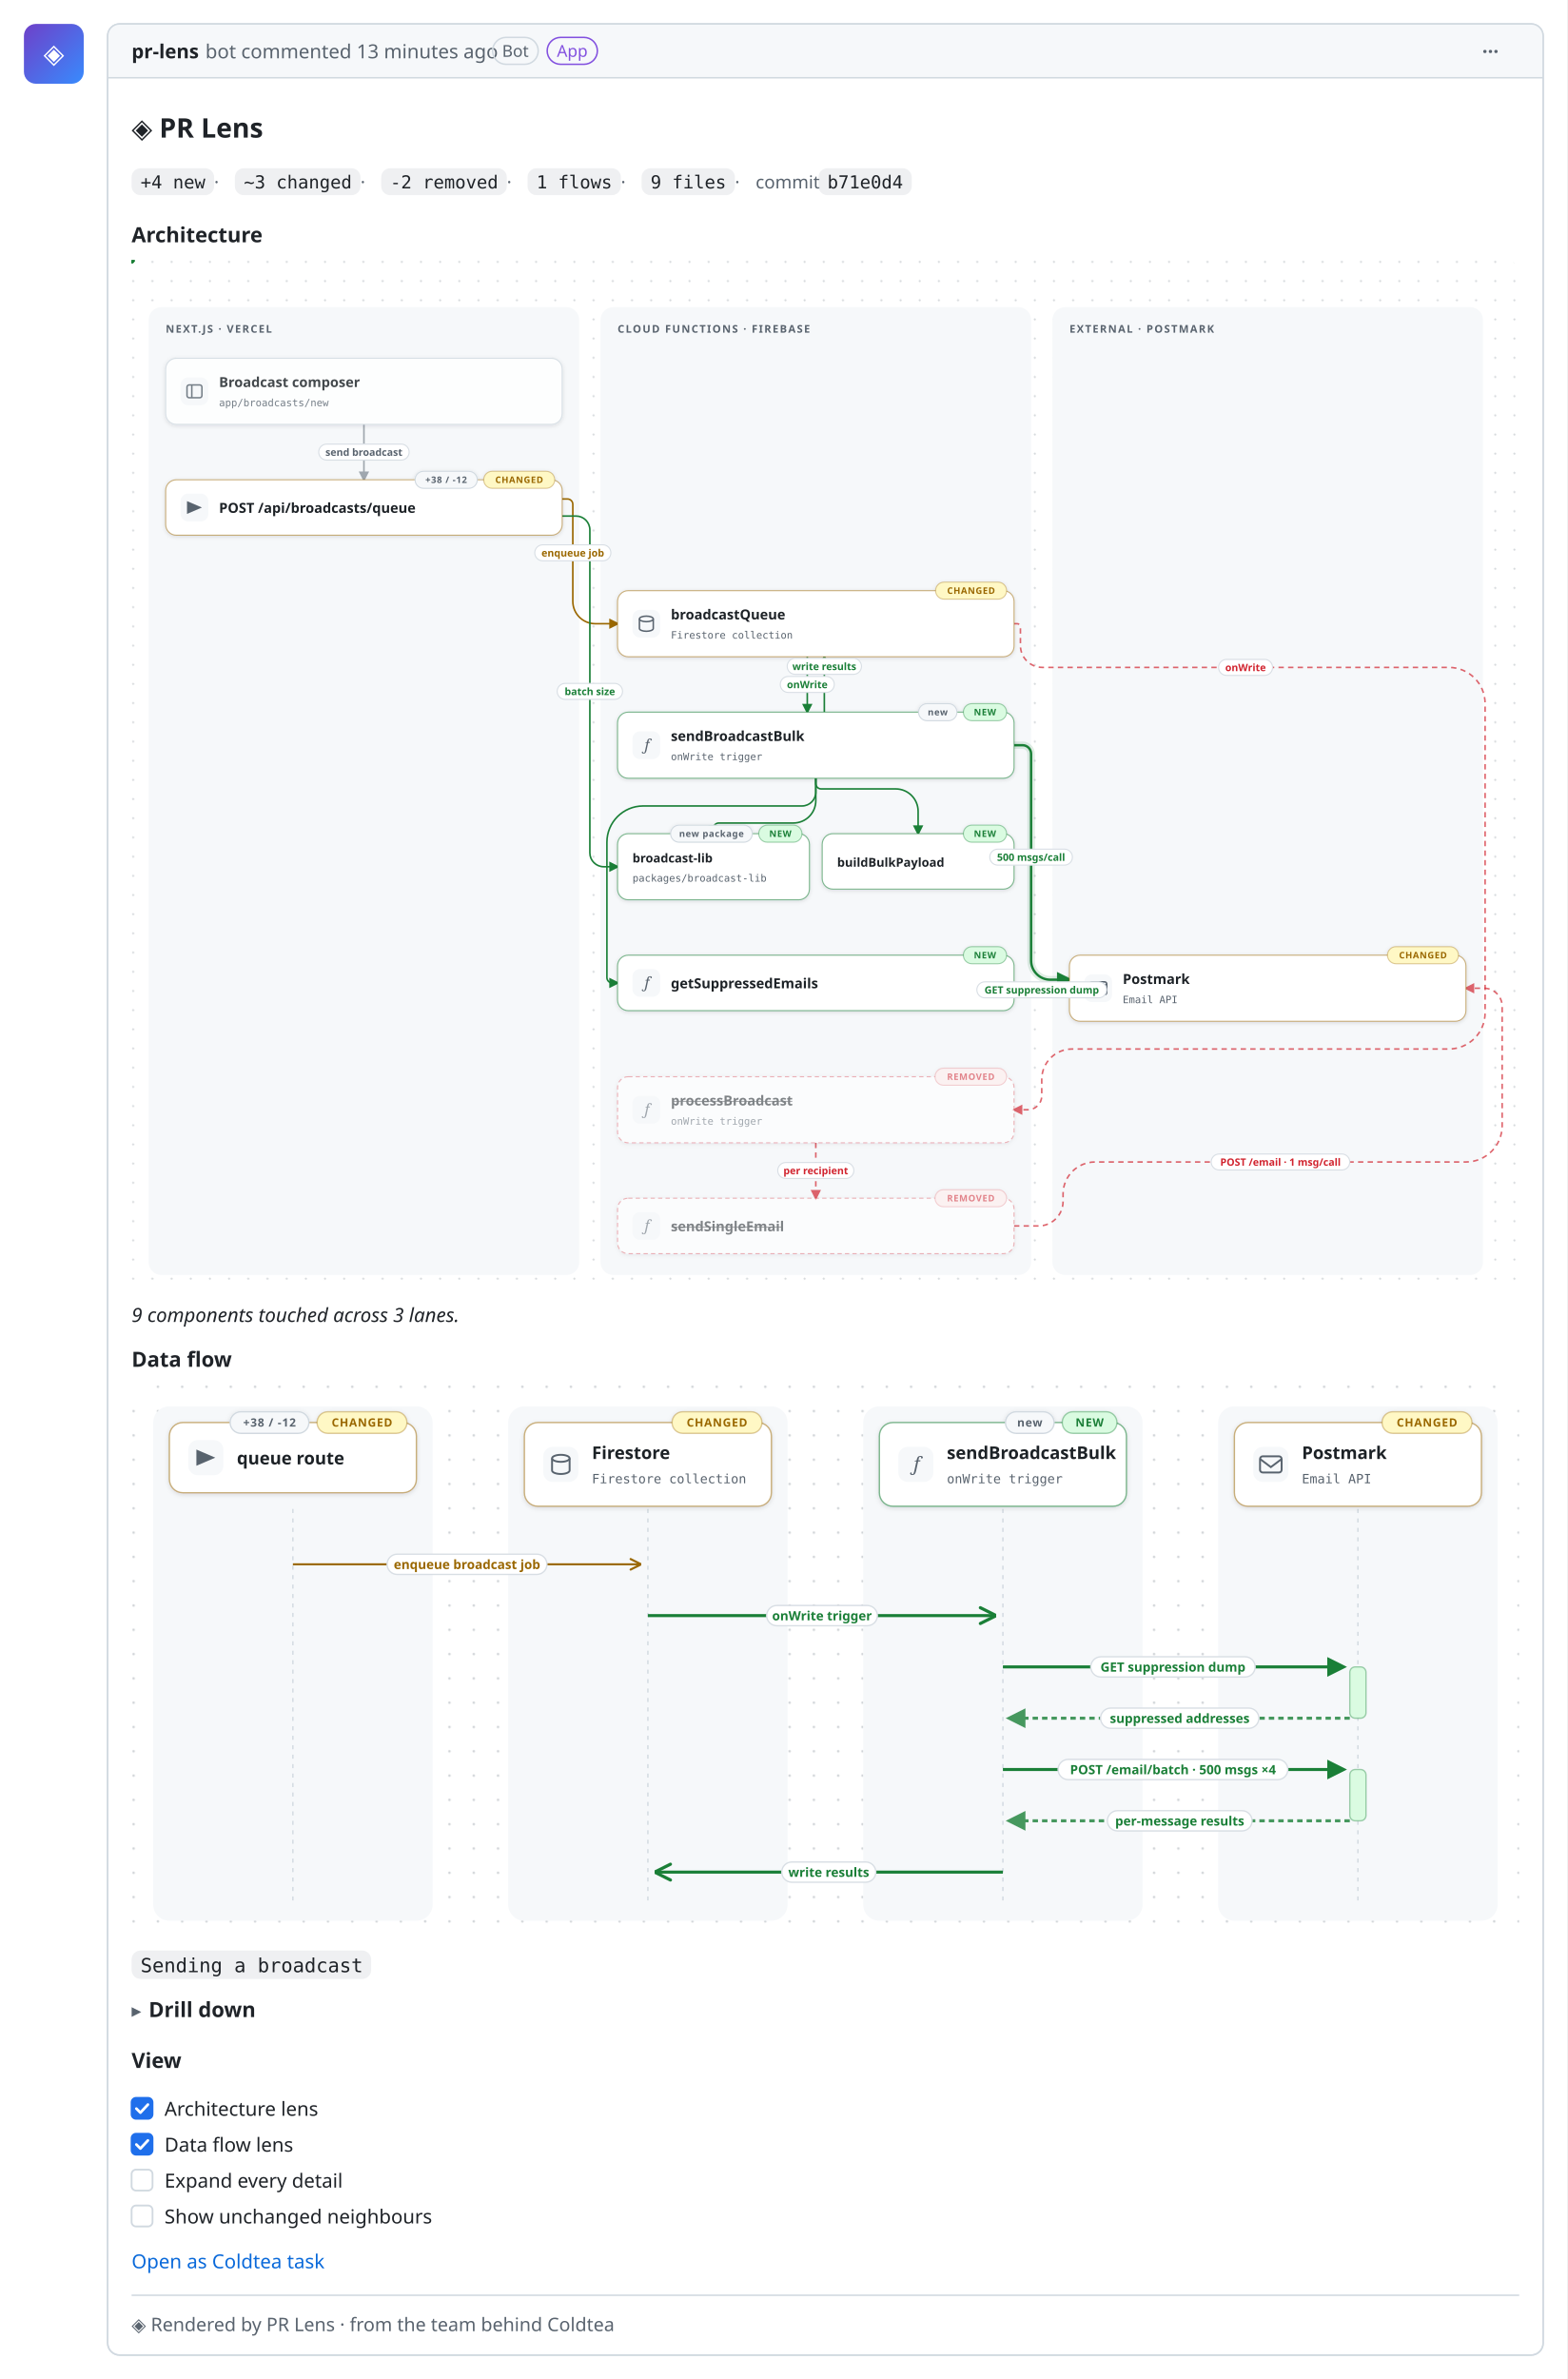
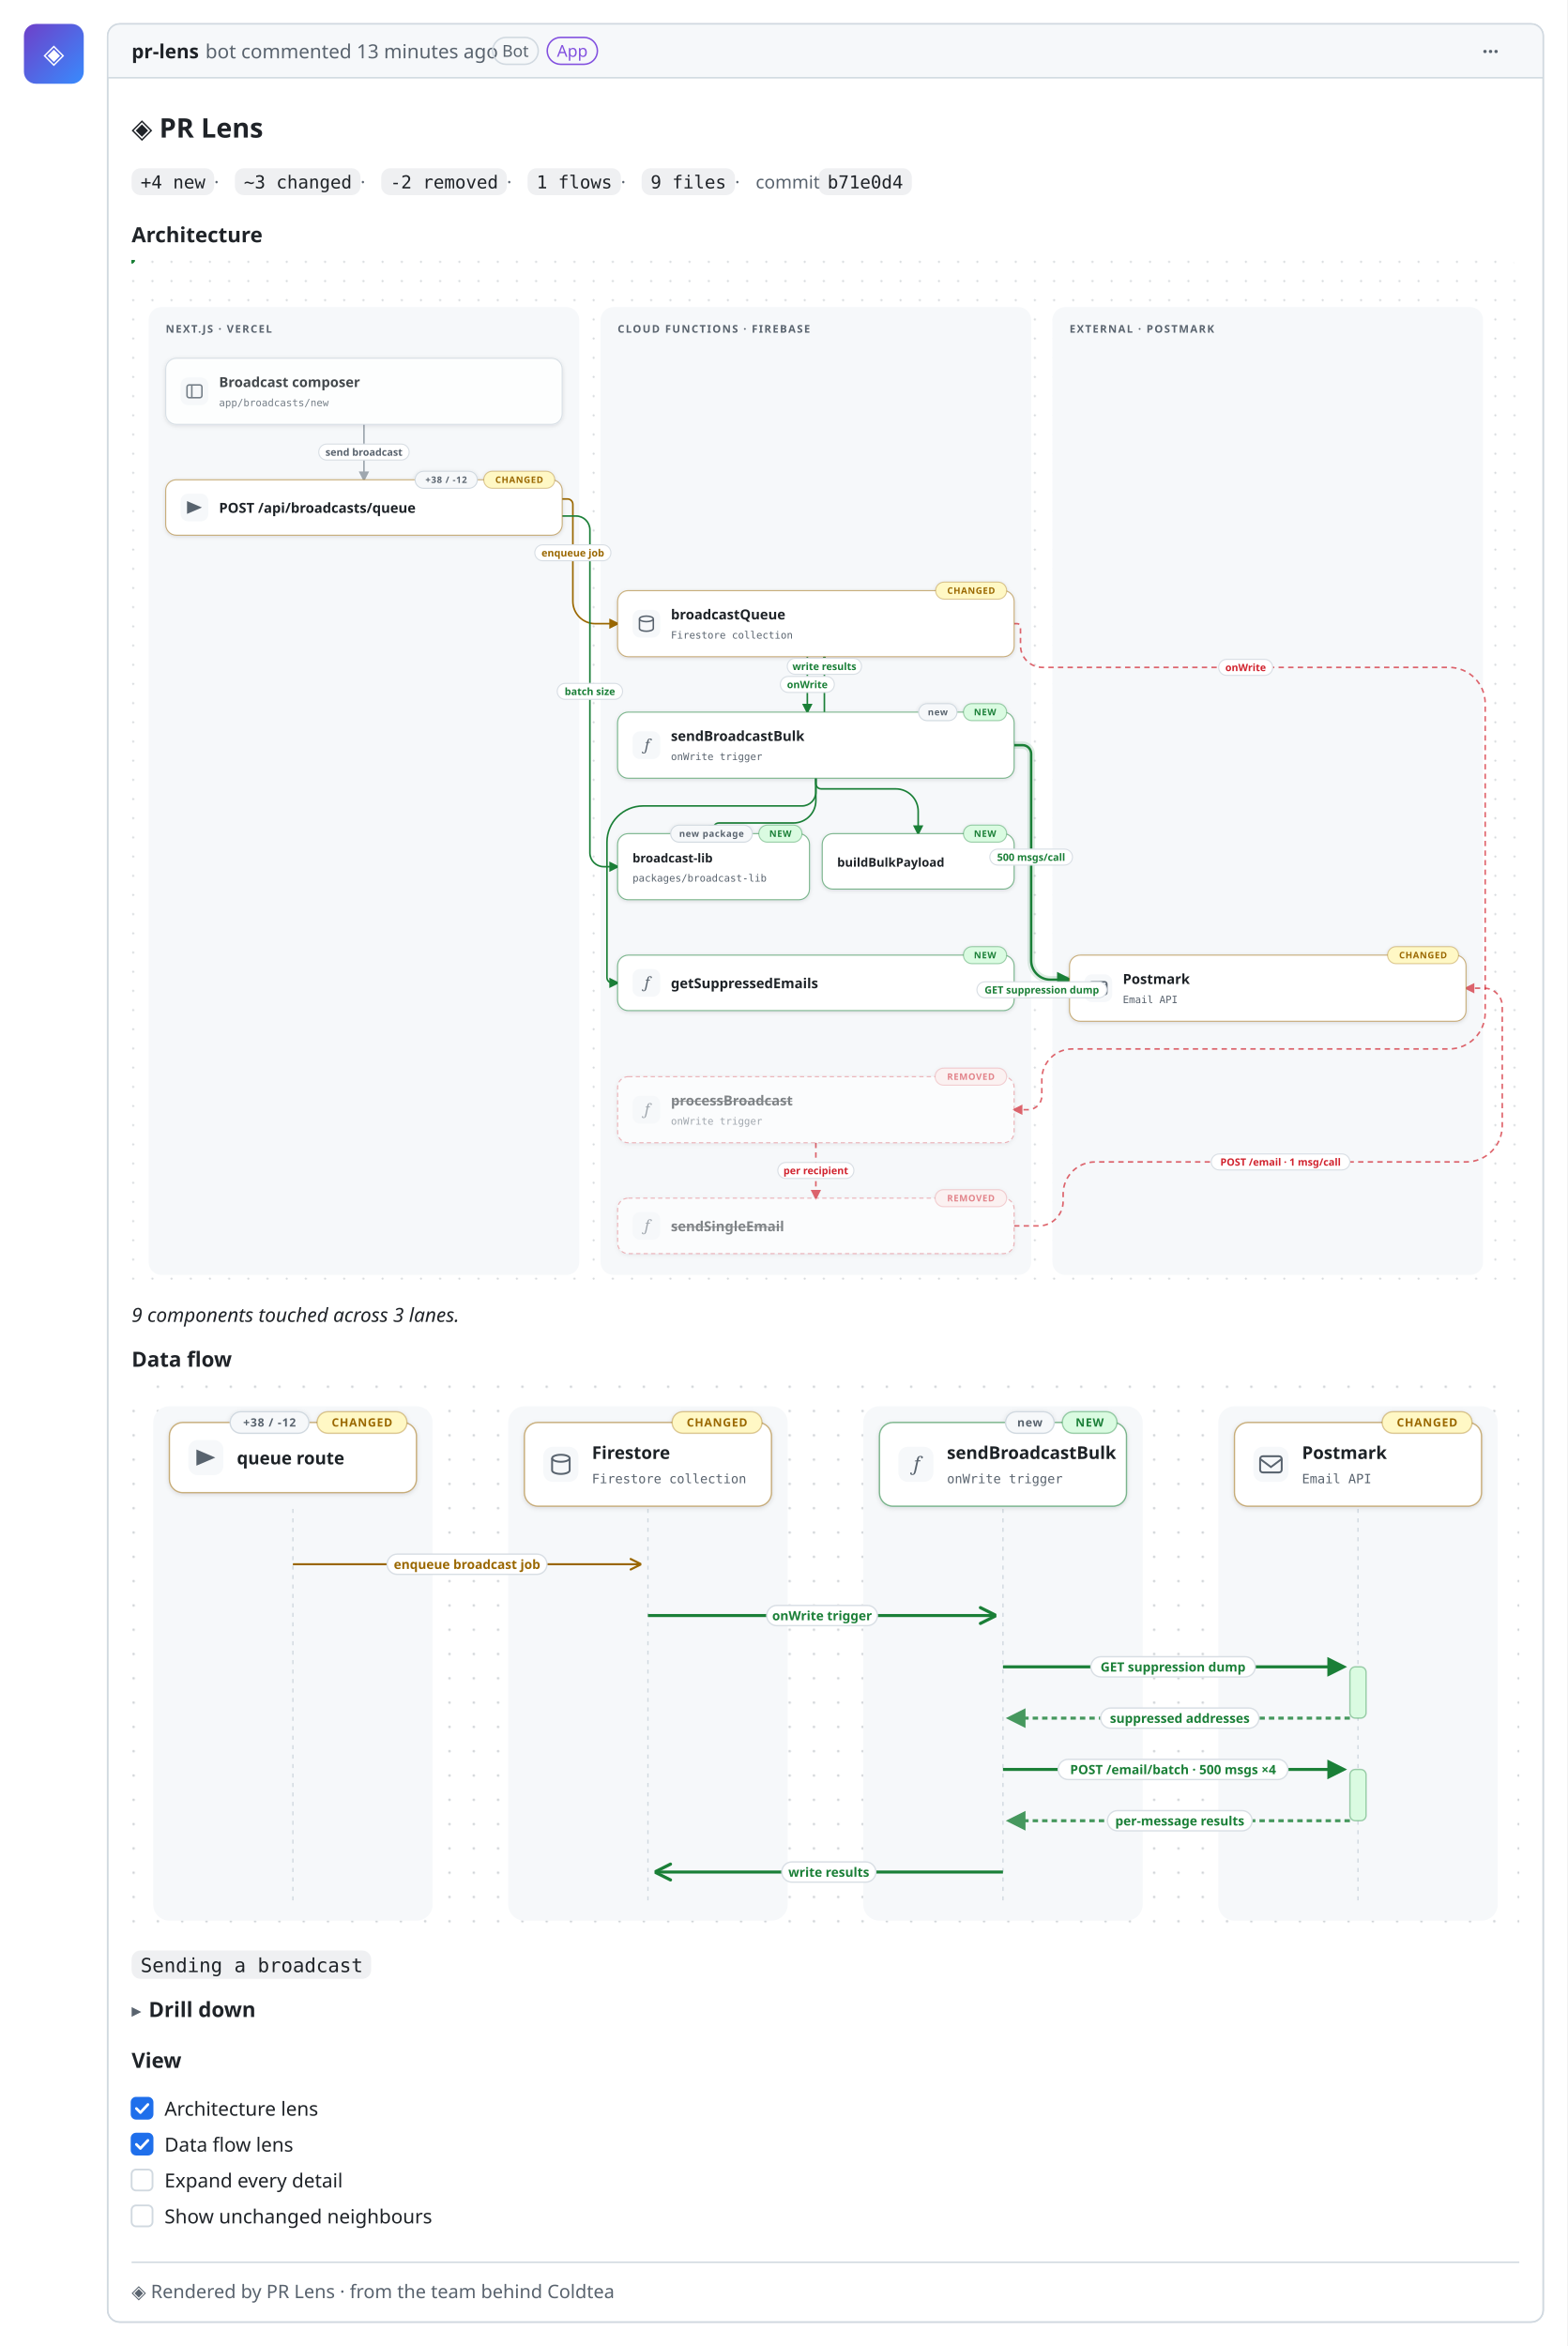
- <svg xmlns="http://www.w3.org/2000/svg" viewBox="0 0 1048 1590.76" width="1048" height="1590.76" role="img" aria-label="PR Lens comment preview — Batch broadcast sending through Postmark">
-   <rect x="0" y="0" width="1048" height="1590.76" fill="#ffffff" />
+ <svg xmlns="http://www.w3.org/2000/svg" viewBox="0 0 1048 1568.76" width="1048" height="1568.76" role="img" aria-label="PR Lens comment preview — Batch broadcast sending through Postmark">
+   <rect x="0" y="0" width="1048" height="1568.76" fill="#ffffff" />
  <defs>
    <linearGradient id="frame-avatar" x1="0" y1="0" x2="1" y2="1">
      <stop offset="0" stop-color="#6e40c9" />
      <stop offset="1" stop-color="#388bfd" />
    </linearGradient>
  </defs>
  <rect x="16" y="16" width="40" height="40" rx="8" fill="url(#frame-avatar)" />
  <text x="36" y="42" fill="#ffffff" text-anchor="middle" style="font-family:-apple-system, BlinkMacSystemFont, &quot;Segoe UI&quot;, &quot;Noto Sans&quot;, Helvetica, Arial, sans-serif;font-size:18px;font-weight:700">◈</text>
-   <rect x="72" y="16" width="960" height="1558.76" rx="8" fill="#ffffff" stroke="#d1d9e0" stroke-width="1" />
+   <rect x="72" y="16" width="960" height="1536.76" rx="8" fill="#ffffff" stroke="#d1d9e0" stroke-width="1" />
  <path d="M72,24 a8,8 0 0 1 8,-8 h944 a8,8 0 0 1 8,8 v28 h-960 Z" fill="#f6f8fa" />
  <line x1="72" y1="52" x2="1032" y2="52" stroke="#d1d9e0" stroke-width="1" />
  <text x="88" y="39" fill="#1f2328" style="font-family:-apple-system, BlinkMacSystemFont, &quot;Segoe UI&quot;, &quot;Noto Sans&quot;, Helvetica, Arial, sans-serif;font-size:13px;font-weight:600">pr-lens</text>
  <text x="130.11" y="39" fill="#59636e" style="font-family:-apple-system, BlinkMacSystemFont, &quot;Segoe UI&quot;, &quot;Noto Sans&quot;, Helvetica, Arial, sans-serif;font-size:13px;font-weight:400">  </text>
  <text x="137.34" y="39" fill="#59636e" style="font-family:-apple-system, BlinkMacSystemFont, &quot;Segoe UI&quot;, &quot;Noto Sans&quot;, Helvetica, Arial, sans-serif;font-size:13px;font-weight:400">bot commented 13 minutes ago</text>
  <rect x="329.43" y="25" width="30.51" height="18" rx="9" fill="none" stroke="#d1d9e0" stroke-width="1" />
  <text x="344.69" y="38" fill="#59636e" text-anchor="middle" style="font-family:-apple-system, BlinkMacSystemFont, &quot;Segoe UI&quot;, &quot;Noto Sans&quot;, Helvetica, Arial, sans-serif;font-size:11px">Bot</text>
  <rect x="365.94" y="25" width="33.57" height="18" rx="9" fill="none" stroke="#8250df" stroke-width="1" />
  <text x="382.73" y="38" fill="#8250df" text-anchor="middle" style="font-family:-apple-system, BlinkMacSystemFont, &quot;Segoe UI&quot;, &quot;Noto Sans&quot;, Helvetica, Arial, sans-serif;font-size:11px">App</text>
  <text x="991.2" y="39" fill="#59636e" style="font-family:-apple-system, BlinkMacSystemFont, &quot;Segoe UI&quot;, &quot;Noto Sans&quot;, Helvetica, Arial, sans-serif;font-size:13px;font-weight:600">···</text>
  <text x="88" y="92" fill="#1f2328" style="font-family:-apple-system, BlinkMacSystemFont, &quot;Segoe UI&quot;, &quot;Noto Sans&quot;, Helvetica, Arial, sans-serif;font-size:18px;font-weight:600">◈ PR Lens</text>
  <rect x="88" y="112.5" width="55.2" height="18" rx="6" fill="rgba(175,184,193,.2)" />
  <text x="94" y="126" fill="#1f2328" style="font-family:ui-monospace, SFMono-Regular, &quot;SF Mono&quot;, Menlo, Consolas, monospace;font-size:12px;font-weight:400">+4 new</text>
  <text x="143.2" y="126" fill="#59636e" style="font-family:-apple-system, BlinkMacSystemFont, &quot;Segoe UI&quot;, &quot;Noto Sans&quot;, Helvetica, Arial, sans-serif;font-size:12px;font-weight:400"> · </text>
  <rect x="157.07" y="112.5" width="84" height="18" rx="6" fill="rgba(175,184,193,.2)" />
  <text x="163.07" y="126" fill="#1f2328" style="font-family:ui-monospace, SFMono-Regular, &quot;SF Mono&quot;, Menlo, Consolas, monospace;font-size:12px;font-weight:400">~3 changed</text>
  <text x="241.07" y="126" fill="#59636e" style="font-family:-apple-system, BlinkMacSystemFont, &quot;Segoe UI&quot;, &quot;Noto Sans&quot;, Helvetica, Arial, sans-serif;font-size:12px;font-weight:400"> · </text>
  <rect x="254.94" y="112.5" width="84" height="18" rx="6" fill="rgba(175,184,193,.2)" />
  <text x="260.94" y="126" fill="#1f2328" style="font-family:ui-monospace, SFMono-Regular, &quot;SF Mono&quot;, Menlo, Consolas, monospace;font-size:12px;font-weight:400">-2 removed</text>
  <text x="338.94" y="126" fill="#59636e" style="font-family:-apple-system, BlinkMacSystemFont, &quot;Segoe UI&quot;, &quot;Noto Sans&quot;, Helvetica, Arial, sans-serif;font-size:12px;font-weight:400"> · </text>
  <rect x="352.81" y="112.5" width="62.4" height="18" rx="6" fill="rgba(175,184,193,.2)" />
  <text x="358.81" y="126" fill="#1f2328" style="font-family:ui-monospace, SFMono-Regular, &quot;SF Mono&quot;, Menlo, Consolas, monospace;font-size:12px;font-weight:400">1 flows</text>
  <text x="415.21" y="126" fill="#59636e" style="font-family:-apple-system, BlinkMacSystemFont, &quot;Segoe UI&quot;, &quot;Noto Sans&quot;, Helvetica, Arial, sans-serif;font-size:12px;font-weight:400"> · </text>
  <rect x="429.08" y="112.5" width="62.4" height="18" rx="6" fill="rgba(175,184,193,.2)" />
  <text x="435.08" y="126" fill="#1f2328" style="font-family:ui-monospace, SFMono-Regular, &quot;SF Mono&quot;, Menlo, Consolas, monospace;font-size:12px;font-weight:400">9 files</text>
  <text x="491.48" y="126" fill="#59636e" style="font-family:-apple-system, BlinkMacSystemFont, &quot;Segoe UI&quot;, &quot;Noto Sans&quot;, Helvetica, Arial, sans-serif;font-size:12px;font-weight:400"> · </text>
  <text x="505.35" y="126" fill="#59636e" style="font-family:-apple-system, BlinkMacSystemFont, &quot;Segoe UI&quot;, &quot;Noto Sans&quot;, Helvetica, Arial, sans-serif;font-size:12px;font-weight:400">commit </text>
  <rect x="547.35" y="112.5" width="62.4" height="18" rx="6" fill="rgba(175,184,193,.2)" />
  <text x="553.35" y="126" fill="#1f2328" style="font-family:ui-monospace, SFMono-Regular, &quot;SF Mono&quot;, Menlo, Consolas, monospace;font-size:12px;font-weight:400">b71e0d4</text>
  <text x="88" y="162" fill="#1f2328" style="font-family:-apple-system, BlinkMacSystemFont, &quot;Segoe UI&quot;, &quot;Noto Sans&quot;, Helvetica, Arial, sans-serif;font-size:14px;font-weight:600">Architecture</text>
  <svg viewBox="0 0 1302 968" x="88" y="174" width="928" height="689.94" role="img" aria-label="Batch broadcast sending through Postmark">
    <style>text{font-family:-apple-system, BlinkMacSystemFont, "Segoe UI", "Noto Sans", Helvetica, Arial, sans-serif}.lanebox{fill:#f6f8fa}.lanelabel{font-size:10px;font-weight:700;letter-spacing:.12em;fill:#59636e}.card{fill:#ffffff;stroke:#d1d9e0;stroke-width:1}.card-added{stroke:#1a7f37;stroke-opacity:.55}.card-modified{stroke:#9a6700;stroke-opacity:.5}.ghost{opacity:.55}.ghost .card{stroke:#d1242f;stroke-dasharray:4 3;stroke-opacity:.6}.context{opacity:.82}.ntitle{font-weight:600;fill:#1f2328}.strike{text-decoration:line-through}.nsub{font-size:9.5px;fill:#59636e;font-family:ui-monospace, SFMono-Regular, "SF Mono", Menlo, Consolas, monospace}.chip{fill:#f6f8fa}.glyph{fill:#59636e}.glyph-stroke{stroke:#59636e;stroke-width:1.4;fill:none}.bdg text{font-size:8.5px;font-weight:700;letter-spacing:.06em}.bdg rect{stroke-width:1}.bdg-added rect{fill:#dafbe1;stroke:rgba(31,136,61,.4)}.bdg-added text{fill:#1a7f37}.bdg-modified rect{fill:#fff8c5;stroke:rgba(154,103,0,.35)}.bdg-modified text{fill:#9a6700}.bdg-removed rect{fill:#ffebe9;stroke:rgba(209,36,47,.35)}.bdg-removed text{fill:#d1242f}.bdg-neutral rect{fill:#f6f8fa;stroke:#d1d9e0}.bdg-neutral text{fill:#59636e}.edge{fill:none;stroke-width:1.5}.edge-added{stroke:#1a7f37}.edge-modified{stroke:#9a6700}.edge-removed{stroke:#d1242f;stroke-dasharray:5 4;opacity:.7}.edge-neutral{stroke:#8c959f}.hero{stroke-width:2.25}.faded{opacity:.45}.glow{fill:none;stroke-width:7;opacity:.14}.msg-self{font-size:11px;fill:#1f2328}.lpill{fill:#ffffff;stroke:#d8dee4;stroke-width:1}.ltext{font-size:9.5px;font-weight:600;fill:#59636e}.ltext-added{fill:#1a7f37}.ltext-modified{fill:#9a6700}.ltext-removed{fill:#d1242f}.cardsh{filter:drop-shadow(0 1px 2px rgba(31,35,40,.14))}.lifeline{stroke:#d1d9e0;stroke-width:1;stroke-dasharray:3 4}.actbar{fill:#dafbe1;stroke:rgba(31,136,61,.4)}.msg{fill:none;stroke-width:1.5}.msg-return{stroke-dasharray:4 3;opacity:.8}.msg-strong{stroke-width:2.25}</style>
    <defs>
      <pattern id="dots" width="18" height="18" patternUnits="userSpaceOnUse">
        <circle cx="1.5" cy="1.5" r="1" fill="rgba(140,149,159,.35)" />
      </pattern>
      <marker id="mk-added" viewBox="0 0 10 10" refX="8" refY="5" markerWidth="6.5" markerHeight="6.5" orient="auto-start-reverse">
        <path d="M0,0 L10,5 L0,10 z" fill="#1a7f37" />
      </marker>
      <marker id="mko-added" viewBox="0 0 10 10" refX="10" refY="5" markerWidth="6.5" markerHeight="6.5" orient="auto-start-reverse">
        <path d="M2,1 L10,5 L2,9" fill="none" stroke="#1a7f37" stroke-width="1.6" stroke-linecap="round" stroke-linejoin="round" />
      </marker>
      <marker id="mk-modified" viewBox="0 0 10 10" refX="8" refY="5" markerWidth="6.5" markerHeight="6.5" orient="auto-start-reverse">
        <path d="M0,0 L10,5 L0,10 z" fill="#9a6700" />
      </marker>
      <marker id="mko-modified" viewBox="0 0 10 10" refX="10" refY="5" markerWidth="6.5" markerHeight="6.5" orient="auto-start-reverse">
        <path d="M2,1 L10,5 L2,9" fill="none" stroke="#9a6700" stroke-width="1.6" stroke-linecap="round" stroke-linejoin="round" />
      </marker>
      <marker id="mk-removed" viewBox="0 0 10 10" refX="8" refY="5" markerWidth="6.5" markerHeight="6.5" orient="auto-start-reverse">
        <path d="M0,0 L10,5 L0,10 z" fill="#d1242f" />
      </marker>
      <marker id="mko-removed" viewBox="0 0 10 10" refX="10" refY="5" markerWidth="6.5" markerHeight="6.5" orient="auto-start-reverse">
        <path d="M2,1 L10,5 L2,9" fill="none" stroke="#d1242f" stroke-width="1.6" stroke-linecap="round" stroke-linejoin="round" />
      </marker>
      <marker id="mk-neutral" viewBox="0 0 10 10" refX="8" refY="5" markerWidth="6.5" markerHeight="6.5" orient="auto-start-reverse">
        <path d="M0,0 L10,5 L0,10 z" fill="#8c959f" />
      </marker>
      <marker id="mko-neutral" viewBox="0 0 10 10" refX="10" refY="5" markerWidth="6.5" markerHeight="6.5" orient="auto-start-reverse">
        <path d="M2,1 L10,5 L2,9" fill="none" stroke="#8c959f" stroke-width="1.6" stroke-linecap="round" stroke-linejoin="round" />
      </marker>
    </defs>
    <rect x="0" y="0" width="1302" height="968" rx="12" fill="#ffffff" />
    <rect x="0" y="0" width="1302" height="968" rx="12" fill="url(#dots)" />
    <g>
      <rect class="lanebox" x="16" y="44" width="404" height="908" rx="12" />
      <text class="lanelabel" x="32" y="68">NEXT.JS · VERCEL</text>
      <rect class="lanebox" x="440" y="44" width="404" height="908" rx="12" />
      <text class="lanelabel" x="456" y="68">CLOUD FUNCTIONS · FIREBASE</text>
      <rect class="lanebox" x="864" y="44" width="404" height="908" rx="12" />
      <text class="lanelabel" x="880" y="68">EXTERNAL · POSTMARK</text>
    </g>
    <g>
      <path class="edge edge-neutral context" d="M218,154 L218,206" marker-end="url(#mk-neutral)" />
      <path class="edge edge-modified" d="M404,224 L409,224 C411.76,224 414,226.24 414,229 L414,320 C414,331.6 423.4,341 435,341 L456,341" marker-end="url(#mk-modified)" />
      <path class="edge edge-added" d="M404,240 L417,240 C424.18,240 430,245.82 430,253 L430,556 C430,563.18 435.82,569 443,569 L456,569" marker-end="url(#mk-added)" />
      <path class="edge edge-added" d="M634,372 L634,424" marker-end="url(#mk-added)" />
      <path class="edge edge-removed" d="M828,341 L831,341 C832.66,341 834,342.34 834,344 L834,361.5 C834,372.82 843.18,382 854.5,382 L1236,382 C1254.78,382 1270,397.22 1270,416 L1270,706 C1270,724.78 1254.78,740 1236,740 L882.5,740 C866.76,740 854,752.76 854,768.5 L854,784 C854,791.18 848.18,797 841,797 L828,797" marker-end="url(#mk-removed)" />
      <path class="edge edge-removed" d="M642,828 L642,880" marker-end="url(#mk-removed)" />
      <path class="edge edge-removed" d="M828,906 L851,906 C863.7,906 874,895.7 874,883 L874,876 C874,859.43 887.43,846 904,846 L1252,846 C1270.78,846 1286,830.78 1286,812 L1286,700 C1286,690.61 1278.39,683 1269,683 L1252,683" marker-end="url(#mk-removed)" />
      <path class="edge edge-added" d="M642,486 L642,491 C642,493.76 644.24,496 647,496 L717,496 C728.6,496 738,505.4 738,517 L738,538" marker-end="url(#mk-added)" />
      <path class="edge edge-added" d="M642,486 L642,499 C642,506.18 636.18,512 629,512 L480,512 C461.22,512 446,527.22 446,546 L446,673 C446,675.76 448.24,678 451,678 L456,678" marker-end="url(#mk-added)" />
      <path class="edge edge-added" d="M642,486 L642,507 C642,518.6 632.6,528 621,528 L551,528 C548.24,528 546,530.24 546,533 L546,538" marker-end="url(#mk-added)" />
      <path class="edge edge-added" d="M828,684.5 L880,684.5" marker-end="url(#mk-added)" />
      <circle r="2.6" fill="#1a7f37">
        <animateMotion dur="1.6s" repeatCount="indefinite" path="M828,684.5 L880,684.5" />
      </circle>
      <path class="glow" stroke="#1a7f37" d="M828,455 L836,455 C840.42,455 844,458.58 844,463 L844,657 C844,666.94 852.06,675 862,675 L880,675" />
      <path class="edge edge-added hero" d="M828,455 L836,455 C840.42,455 844,458.58 844,463 L844,657 C844,666.94 852.06,675 862,675 L880,675" marker-end="url(#mk-added)" />
      <circle r="3" fill="#1a7f37">
        <animateMotion dur="2.1s" repeatCount="indefinite" path="M828,455 L836,455 C840.42,455 844,458.58 844,463 L844,657 C844,666.94 852.06,675 862,675 L880,675" />
      </circle>
      <circle r="3" fill="#1a7f37">
        <animateMotion dur="2.1s" begin="0.7s" repeatCount="indefinite" path="M828,455 L836,455 C840.42,455 844,458.58 844,463 L844,657 C844,666.94 852.06,675 862,675 L880,675" />
      </circle>
      <circle r="3" fill="#1a7f37">
        <animateMotion dur="2.1s" begin="1.4s" repeatCount="indefinite" path="M828,455 L836,455 C840.42,455 844,458.58 844,463 L844,657 C844,666.94 852.06,675 862,675 L880,675" />
      </circle>
      <path class="edge edge-added" d="M650,424 L650,372" marker-end="url(#mk-added)" />
    </g>
    <g>
      <g class="cardsh context">
        <rect class="card" x="32" y="92" width="372" height="62" rx="10" />
        <rect class="chip" x="46" y="110" width="26" height="26" rx="7" />
        <g>
          <rect class="glyph-stroke" x="52" y="117" width="14" height="12" rx="2" />
          <path class="glyph-stroke" d="M56.5,117 v12" />
        </g>
        <text class="ntitle" x="82" y="119" font-size="13">Broadcast composer</text>
        <text class="nsub" x="82" y="137">app/broadcasts/new</text>
      </g>
      <g class="cardsh">
        <rect class="card card-modified" x="32" y="206" width="372" height="52" rx="10" />
        <rect class="chip" x="46" y="219" width="26" height="26" rx="7" />
        <g>
          <path class="glyph" d="M52,226 L66,232 L52,238 Z" />
        </g>
        <text class="ntitle" x="82" y="237" font-size="13">POST /api/broadcasts/queue</text>
        <g class="bdg bdg-neutral">
          <rect x="265.98" y="198" width="58.4" height="16" rx="8" />
          <text x="295.18" y="209" text-anchor="middle">+38 / -12</text>
        </g>
        <g class="bdg bdg-modified">
          <rect x="330.38" y="198" width="66.62" height="16" rx="8" />
          <text x="363.69" y="209" text-anchor="middle">CHANGED</text>
        </g>
      </g>
      <g class="cardsh">
        <rect class="card card-modified" x="456" y="310" width="372" height="62" rx="10" />
        <rect class="chip" x="470" y="328" width="26" height="26" rx="7" />
        <g>
          <ellipse class="glyph-stroke" cx="483" cy="336.5" rx="6.5" ry="2.6" />
          <path class="glyph-stroke" d="M476.5,336.5 v9 a6.5,2.6 0 0 0 13 0 v-9" />
        </g>
        <text class="ntitle" x="506" y="337" font-size="13">broadcastQueue</text>
        <text class="nsub" x="506" y="355">Firestore collection</text>
        <g class="bdg bdg-modified">
          <rect x="754.38" y="302" width="66.62" height="16" rx="8" />
          <text x="787.69" y="313" text-anchor="middle">CHANGED</text>
        </g>
      </g>
      <g class="cardsh">
        <rect class="card card-added" x="456" y="424" width="372" height="62" rx="10" />
        <rect class="chip" x="470" y="442" width="26" height="26" rx="7" />
        <g>
          <text class="glyph" x="483" y="459.5" text-anchor="middle" style="font-size:14px;font-style:italic;font-family:Georgia,serif">ƒ</text>
        </g>
        <text class="ntitle" x="506" y="451" font-size="13">sendBroadcastBulk</text>
        <text class="nsub" x="506" y="469">onWrite trigger</text>
        <g class="bdg bdg-neutral">
          <rect x="738.4" y="416" width="36.05" height="16" rx="8" />
          <text x="756.43" y="427" text-anchor="middle">new</text>
        </g>
        <g class="bdg bdg-added">
          <rect x="780.45" y="416" width="40.55" height="16" rx="8" />
          <text x="800.72" y="427" text-anchor="middle">NEW</text>
        </g>
      </g>
      <g class="cardsh">
        <rect class="card card-added" x="456" y="538" width="180" height="62" rx="10" />
        <text class="ntitle" x="470" y="565" font-size="11.5">broadcast-lib</text>
        <text class="nsub" x="470" y="583">packages/broadcast-lib</text>
        <g class="bdg bdg-neutral">
          <rect x="505.75" y="530" width="76.7" height="16" rx="8" />
          <text x="544.1" y="541" text-anchor="middle">new package</text>
        </g>
        <g class="bdg bdg-added">
          <rect x="588.45" y="530" width="40.55" height="16" rx="8" />
          <text x="608.73" y="541" text-anchor="middle">NEW</text>
        </g>
      </g>
      <g class="cardsh">
        <rect class="card card-added" x="648" y="538" width="180" height="52" rx="10" />
        <text class="ntitle" x="662" y="569" font-size="11.5">buildBulkPayload</text>
        <g class="bdg bdg-added">
          <rect x="780.45" y="530" width="40.55" height="16" rx="8" />
          <text x="800.73" y="541" text-anchor="middle">NEW</text>
        </g>
      </g>
      <g class="cardsh">
        <rect class="card card-added" x="456" y="652" width="372" height="52" rx="10" />
        <rect class="chip" x="470" y="665" width="26" height="26" rx="7" />
        <g>
          <text class="glyph" x="483" y="682.5" text-anchor="middle" style="font-size:14px;font-style:italic;font-family:Georgia,serif">ƒ</text>
        </g>
        <text class="ntitle" x="506" y="683" font-size="13">getSuppressedEmails</text>
        <g class="bdg bdg-added">
          <rect x="780.45" y="644" width="40.55" height="16" rx="8" />
          <text x="800.73" y="655" text-anchor="middle">NEW</text>
        </g>
      </g>
      <g class="cardsh ghost">
        <rect class="card" x="456" y="766" width="372" height="62" rx="10" />
        <rect class="chip" x="470" y="784" width="26" height="26" rx="7" />
        <g>
          <text class="glyph" x="483" y="801.5" text-anchor="middle" style="font-size:14px;font-style:italic;font-family:Georgia,serif">ƒ</text>
        </g>
        <text class="ntitle strike" x="506" y="793" font-size="13">processBroadcast</text>
        <text class="nsub" x="506" y="811">onWrite trigger</text>
        <g class="bdg bdg-removed">
          <rect x="753.88" y="758" width="67.12" height="16" rx="8" />
          <text x="787.44" y="769" text-anchor="middle">REMOVED</text>
        </g>
      </g>
      <g class="cardsh ghost">
        <rect class="card" x="456" y="880" width="372" height="52" rx="10" />
        <rect class="chip" x="470" y="893" width="26" height="26" rx="7" />
        <g>
          <text class="glyph" x="483" y="910.5" text-anchor="middle" style="font-size:14px;font-style:italic;font-family:Georgia,serif">ƒ</text>
        </g>
        <text class="ntitle strike" x="506" y="911" font-size="13">sendSingleEmail</text>
        <g class="bdg bdg-removed">
          <rect x="753.88" y="872" width="67.12" height="16" rx="8" />
          <text x="787.44" y="883" text-anchor="middle">REMOVED</text>
        </g>
      </g>
      <g class="cardsh">
        <rect class="card card-modified" x="880" y="652" width="372" height="62" rx="10" />
        <rect class="chip" x="894" y="670" width="26" height="26" rx="7" />
        <g>
          <rect class="glyph-stroke" x="899" y="677" width="16" height="12" rx="2" />
          <path class="glyph-stroke" d="M899,679 l8,6 8,-6" />
        </g>
        <text class="ntitle" x="930" y="679" font-size="13">Postmark</text>
        <text class="nsub" x="930" y="697">Email API</text>
        <g class="bdg bdg-modified">
          <rect x="1178.38" y="644" width="66.62" height="16" rx="8" />
          <text x="1211.69" y="655" text-anchor="middle">CHANGED</text>
        </g>
      </g>
    </g>
    <g>
      <g>
        <rect class="lpill" x="175.58" y="172.5" width="84.85" height="15" rx="7.5" />
        <text class="ltext" x="218" y="183.5" text-anchor="middle">send broadcast</text>
      </g>
      <g>
        <rect class="lpill" x="378.29" y="267" width="71.43" height="15" rx="7.5" />
        <text class="ltext ltext-modified" x="414" y="278" text-anchor="middle">enqueue job</text>
      </g>
      <g>
        <rect class="lpill" x="399.33" y="397" width="61.34" height="15" rx="7.5" />
        <text class="ltext ltext-added" x="430" y="408" text-anchor="middle">batch size</text>
      </g>
      <g>
        <rect class="lpill" x="608.66" y="390.5" width="50.69" height="15" rx="7.5" />
        <text class="ltext ltext-added" x="634" y="401.5" text-anchor="middle">onWrite</text>
      </g>
      <g>
        <rect class="lpill" x="1019.91" y="374.5" width="50.69" height="15" rx="7.5" />
        <text class="ltext ltext-removed" x="1045.25" y="385.5" text-anchor="middle">onWrite</text>
      </g>
      <g>
        <rect class="lpill" x="606.29" y="846.5" width="71.41" height="15" rx="7.5" />
        <text class="ltext ltext-removed" x="642" y="857.5" text-anchor="middle">per recipient</text>
      </g>
      <g>
        <rect class="lpill" x="1012.98" y="838.5" width="130.04" height="15" rx="7.5" />
        <text class="ltext ltext-removed" x="1078" y="849.5" text-anchor="middle">POST /email · 1 msg/call</text>
      </g>
      <g>
        <rect class="lpill" x="793.11" y="677" width="121.78" height="15" rx="7.5" />
        <text class="ltext ltext-added" x="854" y="688" text-anchor="middle">GET suppression dump</text>
      </g>
      <g>
        <rect class="lpill" x="805.22" y="552.5" width="77.56" height="15" rx="7.5" />
        <text class="ltext ltext-added" x="844" y="563.5" text-anchor="middle">500 msgs/call</text>
      </g>
      <g>
        <rect class="lpill" x="615.15" y="373.5" width="69.71" height="15" rx="7.5" />
        <text class="ltext ltext-added" x="650" y="384.5" text-anchor="middle">write results</text>
      </g>
    </g>
  </svg>
  <text x="88" y="883.94" fill="#1f2328" style="font-family:-apple-system, BlinkMacSystemFont, &quot;Segoe UI&quot;, &quot;Noto Sans&quot;, Helvetica, Arial, sans-serif;font-size:13px;font-weight:400;font-style:italic">9 components touched across 3 lanes.</text>
  <text x="88" y="913.94" fill="#1f2328" style="font-family:-apple-system, BlinkMacSystemFont, &quot;Segoe UI&quot;, &quot;Noto Sans&quot;, Helvetica, Arial, sans-serif;font-size:14px;font-weight:600">Data flow</text>
  <svg viewBox="0 0 1028 413" x="88" y="925.94" width="928" height="372.82" role="img" aria-label="Batch broadcast sending through Postmark">
    <style>text{font-family:-apple-system, BlinkMacSystemFont, "Segoe UI", "Noto Sans", Helvetica, Arial, sans-serif}.lanebox{fill:#f6f8fa}.lanelabel{font-size:10px;font-weight:700;letter-spacing:.12em;fill:#59636e}.card{fill:#ffffff;stroke:#d1d9e0;stroke-width:1}.card-added{stroke:#1a7f37;stroke-opacity:.55}.card-modified{stroke:#9a6700;stroke-opacity:.5}.ghost{opacity:.55}.ghost .card{stroke:#d1242f;stroke-dasharray:4 3;stroke-opacity:.6}.context{opacity:.82}.ntitle{font-weight:600;fill:#1f2328}.strike{text-decoration:line-through}.nsub{font-size:9.5px;fill:#59636e;font-family:ui-monospace, SFMono-Regular, "SF Mono", Menlo, Consolas, monospace}.chip{fill:#f6f8fa}.glyph{fill:#59636e}.glyph-stroke{stroke:#59636e;stroke-width:1.4;fill:none}.bdg text{font-size:8.5px;font-weight:700;letter-spacing:.06em}.bdg rect{stroke-width:1}.bdg-added rect{fill:#dafbe1;stroke:rgba(31,136,61,.4)}.bdg-added text{fill:#1a7f37}.bdg-modified rect{fill:#fff8c5;stroke:rgba(154,103,0,.35)}.bdg-modified text{fill:#9a6700}.bdg-removed rect{fill:#ffebe9;stroke:rgba(209,36,47,.35)}.bdg-removed text{fill:#d1242f}.bdg-neutral rect{fill:#f6f8fa;stroke:#d1d9e0}.bdg-neutral text{fill:#59636e}.edge{fill:none;stroke-width:1.5}.edge-added{stroke:#1a7f37}.edge-modified{stroke:#9a6700}.edge-removed{stroke:#d1242f;stroke-dasharray:5 4;opacity:.7}.edge-neutral{stroke:#8c959f}.hero{stroke-width:2.25}.faded{opacity:.45}.glow{fill:none;stroke-width:7;opacity:.14}.msg-self{font-size:11px;fill:#1f2328}.lpill{fill:#ffffff;stroke:#d8dee4;stroke-width:1}.ltext{font-size:9.5px;font-weight:600;fill:#59636e}.ltext-added{fill:#1a7f37}.ltext-modified{fill:#9a6700}.ltext-removed{fill:#d1242f}.cardsh{filter:drop-shadow(0 1px 2px rgba(31,35,40,.14))}.lifeline{stroke:#d1d9e0;stroke-width:1;stroke-dasharray:3 4}.actbar{fill:#dafbe1;stroke:rgba(31,136,61,.4)}.msg{fill:none;stroke-width:1.5}.msg-return{stroke-dasharray:4 3;opacity:.8}.msg-strong{stroke-width:2.25}</style>
    <defs>
      <pattern id="dots" width="18" height="18" patternUnits="userSpaceOnUse">
        <circle cx="1.5" cy="1.5" r="1" fill="rgba(140,149,159,.35)" />
      </pattern>
      <marker id="mk-added" viewBox="0 0 10 10" refX="8" refY="5" markerWidth="6.5" markerHeight="6.5" orient="auto-start-reverse">
        <path d="M0,0 L10,5 L0,10 z" fill="#1a7f37" />
      </marker>
      <marker id="mko-added" viewBox="0 0 10 10" refX="10" refY="5" markerWidth="6.5" markerHeight="6.5" orient="auto-start-reverse">
        <path d="M2,1 L10,5 L2,9" fill="none" stroke="#1a7f37" stroke-width="1.6" stroke-linecap="round" stroke-linejoin="round" />
      </marker>
      <marker id="mk-modified" viewBox="0 0 10 10" refX="8" refY="5" markerWidth="6.5" markerHeight="6.5" orient="auto-start-reverse">
        <path d="M0,0 L10,5 L0,10 z" fill="#9a6700" />
      </marker>
      <marker id="mko-modified" viewBox="0 0 10 10" refX="10" refY="5" markerWidth="6.5" markerHeight="6.5" orient="auto-start-reverse">
        <path d="M2,1 L10,5 L2,9" fill="none" stroke="#9a6700" stroke-width="1.6" stroke-linecap="round" stroke-linejoin="round" />
      </marker>
      <marker id="mk-removed" viewBox="0 0 10 10" refX="8" refY="5" markerWidth="6.5" markerHeight="6.5" orient="auto-start-reverse">
        <path d="M0,0 L10,5 L0,10 z" fill="#d1242f" />
      </marker>
      <marker id="mko-removed" viewBox="0 0 10 10" refX="10" refY="5" markerWidth="6.5" markerHeight="6.5" orient="auto-start-reverse">
        <path d="M2,1 L10,5 L2,9" fill="none" stroke="#d1242f" stroke-width="1.6" stroke-linecap="round" stroke-linejoin="round" />
      </marker>
      <marker id="mk-neutral" viewBox="0 0 10 10" refX="8" refY="5" markerWidth="6.5" markerHeight="6.5" orient="auto-start-reverse">
        <path d="M0,0 L10,5 L0,10 z" fill="#8c959f" />
      </marker>
      <marker id="mko-neutral" viewBox="0 0 10 10" refX="10" refY="5" markerWidth="6.5" markerHeight="6.5" orient="auto-start-reverse">
        <path d="M2,1 L10,5 L2,9" fill="none" stroke="#8c959f" stroke-width="1.6" stroke-linecap="round" stroke-linejoin="round" />
      </marker>
    </defs>
    <rect x="0" y="0" width="1028" height="413" rx="12" fill="#ffffff" />
    <rect x="0" y="0" width="1028" height="413" rx="12" fill="url(#dots)" />
    <g transform="translate(12,10)">
      <g>
        <rect class="lanebox" x="4" y="6" width="207" height="381" rx="12" />
        <rect class="lanebox" x="267" y="6" width="207" height="381" rx="12" />
        <rect class="lanebox" x="530" y="6" width="207" height="381" rx="12" />
        <rect class="lanebox" x="793" y="6" width="207" height="381" rx="12" />
      </g>
      <g>
        <line class="lifeline" x1="107.5" y1="82" x2="107.5" y2="375" />
        <line class="lifeline" x1="370.5" y1="82" x2="370.5" y2="375" />
        <line class="lifeline" x1="633.5" y1="82" x2="633.5" y2="375" />
        <line class="lifeline" x1="896.5" y1="82" x2="896.5" y2="375" />
        <rect class="actbar" x="890.5" y="199" width="12" height="38" rx="4" />
        <rect class="actbar" x="890.5" y="275" width="12" height="38" rx="4" />
      </g>
      <g>
        <g class="cardsh">
          <rect class="card card-modified" x="16" y="18" width="183" height="52" rx="10" />
          <rect class="chip" x="30" y="31" width="26" height="26" rx="7" />
          <g>
            <path class="glyph" d="M36,38 L50,44 L36,50 Z" />
          </g>
          <text class="ntitle" x="66" y="49" font-size="13">queue route</text>
          <g class="bdg bdg-neutral">
            <rect x="60.98" y="10" width="58.4" height="16" rx="8" />
            <text x="90.18" y="21" text-anchor="middle">+38 / -12</text>
          </g>
          <g class="bdg bdg-modified">
            <rect x="125.38" y="10" width="66.62" height="16" rx="8" />
            <text x="158.69" y="21" text-anchor="middle">CHANGED</text>
          </g>
        </g>
        <g class="cardsh">
          <rect class="card card-modified" x="279" y="18" width="183" height="62" rx="10" />
          <rect class="chip" x="293" y="36" width="26" height="26" rx="7" />
          <g>
            <ellipse class="glyph-stroke" cx="306" cy="44.5" rx="6.5" ry="2.6" />
            <path class="glyph-stroke" d="M299.5,44.5 v9 a6.5,2.6 0 0 0 13 0 v-9" />
          </g>
          <text class="ntitle" x="329" y="45" font-size="13">Firestore</text>
          <text class="nsub" x="329" y="63">Firestore collection</text>
          <g class="bdg bdg-modified">
            <rect x="388.38" y="10" width="66.62" height="16" rx="8" />
            <text x="421.69" y="21" text-anchor="middle">CHANGED</text>
          </g>
        </g>
        <g class="cardsh">
          <rect class="card card-added" x="542" y="18" width="183" height="62" rx="10" />
          <rect class="chip" x="556" y="36" width="26" height="26" rx="7" />
          <g>
            <text class="glyph" x="569" y="53.5" text-anchor="middle" style="font-size:14px;font-style:italic;font-family:Georgia,serif">ƒ</text>
          </g>
          <text class="ntitle" x="592" y="45" font-size="13">sendBroadcastBulk</text>
          <text class="nsub" x="592" y="63">onWrite trigger</text>
          <g class="bdg bdg-neutral">
            <rect x="635.4" y="10" width="36.05" height="16" rx="8" />
            <text x="653.42" y="21" text-anchor="middle">new</text>
          </g>
          <g class="bdg bdg-added">
            <rect x="677.45" y="10" width="40.55" height="16" rx="8" />
            <text x="697.72" y="21" text-anchor="middle">NEW</text>
          </g>
        </g>
        <g class="cardsh">
          <rect class="card card-modified" x="805" y="18" width="183" height="62" rx="10" />
          <rect class="chip" x="819" y="36" width="26" height="26" rx="7" />
          <g>
            <rect class="glyph-stroke" x="824" y="43" width="16" height="12" rx="2" />
            <path class="glyph-stroke" d="M824,45 l8,6 8,-6" />
          </g>
          <text class="ntitle" x="855" y="45" font-size="13">Postmark</text>
          <text class="nsub" x="855" y="63">Email API</text>
          <g class="bdg bdg-modified">
            <rect x="914.38" y="10" width="66.62" height="16" rx="8" />
            <text x="947.69" y="21" text-anchor="middle">CHANGED</text>
          </g>
        </g>
      </g>
      <g>
        <path class="msg edge-modified" d="M107.5,123 L365.5,123" marker-end="url(#mko-modified)" />
        <circle r="2.8" fill="#9a6700" opacity="0">
          <animateMotion dur="8s" repeatCount="indefinite" keyPoints="0;0;1;1" keyTimes="0;0.02;0.089;1" calcMode="linear" path="M107.5,123 L365.5,123" />
          <animate attributeName="opacity" dur="8s" repeatCount="indefinite" values="0;0;1;1;0;0" keyTimes="0;0.02;0.027;0.089;0.096;1" />
        </circle>
        <path class="msg edge-added msg-strong" d="M370.5,161 L628.5,161" marker-end="url(#mko-added)" />
        <circle r="2.8" fill="#1a7f37" opacity="0">
          <animateMotion dur="8s" repeatCount="indefinite" keyPoints="0;0;1;1" keyTimes="0;0.131;0.2;1" calcMode="linear" path="M370.5,161 L628.5,161" />
          <animate attributeName="opacity" dur="8s" repeatCount="indefinite" values="0;0;1;1;0;0" keyTimes="0;0.131;0.138;0.2;0.207;1" />
        </circle>
        <path class="msg edge-added msg-strong" d="M633.5,199 L885.5,199" marker-end="url(#mk-added)" />
        <circle r="2.8" fill="#1a7f37" opacity="0">
          <animateMotion dur="8s" repeatCount="indefinite" keyPoints="0;0;1;1" keyTimes="0;0.242;0.311;1" calcMode="linear" path="M633.5,199 L885.5,199" />
          <animate attributeName="opacity" dur="8s" repeatCount="indefinite" values="0;0;1;1;0;0" keyTimes="0;0.242;0.249;0.311;0.318;1" />
        </circle>
        <path class="msg edge-added msg-return msg-strong" d="M890.5,237 L638.5,237" marker-end="url(#mk-added)" />
        <circle r="2.8" fill="#1a7f37" opacity="0">
          <animateMotion dur="8s" repeatCount="indefinite" keyPoints="0;0;1;1" keyTimes="0;0.353;0.422;1" calcMode="linear" path="M890.5,237 L638.5,237" />
          <animate attributeName="opacity" dur="8s" repeatCount="indefinite" values="0;0;1;1;0;0" keyTimes="0;0.353;0.36;0.422;0.429;1" />
        </circle>
        <path class="msg edge-added msg-strong" d="M633.5,275 L885.5,275" marker-end="url(#mk-added)" />
        <circle r="2.8" fill="#1a7f37" opacity="0">
          <animateMotion dur="8s" repeatCount="indefinite" keyPoints="0;0;1;1" keyTimes="0;0.464;0.533;1" calcMode="linear" path="M633.5,275 L885.5,275" />
          <animate attributeName="opacity" dur="8s" repeatCount="indefinite" values="0;0;1;1;0;0" keyTimes="0;0.464;0.471;0.533;0.54;1" />
        </circle>
        <circle r="2.8" fill="#1a7f37" opacity="0">
          <animateMotion dur="8s" repeatCount="indefinite" keyPoints="0;0;1;1" keyTimes="0;0.576;0.644;1" calcMode="linear" path="M633.5,275 L885.5,275" />
          <animate attributeName="opacity" dur="8s" repeatCount="indefinite" values="0;0;1;1;0;0" keyTimes="0;0.576;0.582;0.644;0.651;1" />
        </circle>
        <circle r="2.8" fill="#1a7f37" opacity="0">
          <animateMotion dur="8s" repeatCount="indefinite" keyPoints="0;0;1;1" keyTimes="0;0.687;0.756;1" calcMode="linear" path="M633.5,275 L885.5,275" />
          <animate attributeName="opacity" dur="8s" repeatCount="indefinite" values="0;0;1;1;0;0" keyTimes="0;0.687;0.693;0.756;0.762;1" />
        </circle>
        <path class="msg edge-added msg-return msg-strong" d="M890.5,313 L638.5,313" marker-end="url(#mk-added)" />
        <circle r="2.8" fill="#1a7f37" opacity="0">
          <animateMotion dur="8s" repeatCount="indefinite" keyPoints="0;0;1;1" keyTimes="0;0.798;0.867;1" calcMode="linear" path="M890.5,313 L638.5,313" />
          <animate attributeName="opacity" dur="8s" repeatCount="indefinite" values="0;0;1;1;0;0" keyTimes="0;0.798;0.804;0.867;0.873;1" />
        </circle>
        <path class="msg edge-added msg-strong" d="M633.5,351 L375.5,351" marker-end="url(#mko-added)" />
        <circle r="2.8" fill="#1a7f37" opacity="0">
          <animateMotion dur="8s" repeatCount="indefinite" keyPoints="0;0;1;1" keyTimes="0;0.909;0.978;1" calcMode="linear" path="M633.5,351 L375.5,351" />
          <animate attributeName="opacity" dur="8s" repeatCount="indefinite" values="0;0;1;1;0;0" keyTimes="0;0.909;0.916;0.978;0.984;1" />
        </circle>
      </g>
      <g>
        <g>
          <rect class="lpill" x="177.28" y="115.5" width="118.44" height="15" rx="7.5" />
          <text class="ltext ltext-modified" x="236.5" y="126.5" text-anchor="middle">enqueue broadcast job</text>
        </g>
        <g>
          <rect class="lpill" x="458.49" y="153.5" width="82.03" height="15" rx="7.5" />
          <text class="ltext ltext-added" x="499.5" y="164.5" text-anchor="middle">onWrite trigger</text>
        </g>
        <g>
          <rect class="lpill" x="698.61" y="191.5" width="121.78" height="15" rx="7.5" />
          <text class="ltext ltext-added" x="759.5" y="202.5" text-anchor="middle">GET suppression dump</text>
        </g>
        <g>
          <rect class="lpill" x="705.85" y="229.5" width="117.3" height="15" rx="7.5" />
          <text class="ltext ltext-added" x="764.5" y="240.5" text-anchor="middle">suppressed addresses</text>
        </g>
        <g>
          <rect class="lpill" x="674.38" y="267.5" width="170.24" height="15" rx="7.5" />
          <text class="ltext ltext-added" x="759.5" y="278.5" text-anchor="middle">POST /email/batch · 500 msgs ×4</text>
        </g>
        <g>
          <rect class="lpill" x="710.9" y="305.5" width="107.21" height="15" rx="7.5" />
          <text class="ltext ltext-added" x="764.5" y="316.5" text-anchor="middle">per-message results</text>
        </g>
        <g>
          <rect class="lpill" x="469.65" y="343.5" width="69.71" height="15" rx="7.5" />
          <text class="ltext ltext-added" x="504.5" y="354.5" text-anchor="middle">write results</text>
        </g>
      </g>
    </g>
  </svg>
  <rect x="88" y="1304.26" width="160.2" height="19" rx="6" fill="rgba(175,184,193,.2)" />
  <text x="94" y="1318.76" fill="#1f2328" style="font-family:ui-monospace, SFMono-Regular, &quot;SF Mono&quot;, Menlo, Consolas, monospace;font-size:13px;font-weight:400">Sending a broadcast</text>
  <text x="88" y="1348.76" fill="#59636e" style="font-family:-apple-system, BlinkMacSystemFont, &quot;Segoe UI&quot;, &quot;Noto Sans&quot;, Helvetica, Arial, sans-serif;font-size:13px;font-weight:400">▸ </text>
  <text x="99.41" y="1348.76" fill="#1f2328" style="font-family:-apple-system, BlinkMacSystemFont, &quot;Segoe UI&quot;, &quot;Noto Sans&quot;, Helvetica, Arial, sans-serif;font-size:14px;font-weight:600">Drill down</text>
  <text x="88" y="1382.76" fill="#1f2328" style="font-family:-apple-system, BlinkMacSystemFont, &quot;Segoe UI&quot;, &quot;Noto Sans&quot;, Helvetica, Arial, sans-serif;font-size:14px;font-weight:600">View</text>
  <rect x="88" y="1402.76" width="14" height="14" rx="3" fill="#1f6feb" stroke="#1f6feb" stroke-width="1.2" />
  <path d="M91.2,1409.96 l2.7,2.7 l5,-5.4" fill="none" stroke="#ffffff" stroke-width="1.8" stroke-linecap="round" stroke-linejoin="round" />
  <text x="110" y="1414.76" fill="#1f2328" style="font-family:-apple-system, BlinkMacSystemFont, &quot;Segoe UI&quot;, &quot;Noto Sans&quot;, Helvetica, Arial, sans-serif;font-size:13px;font-weight:400">Architecture lens</text>
  <rect x="88" y="1426.76" width="14" height="14" rx="3" fill="#1f6feb" stroke="#1f6feb" stroke-width="1.2" />
  <path d="M91.2,1433.96 l2.7,2.7 l5,-5.4" fill="none" stroke="#ffffff" stroke-width="1.8" stroke-linecap="round" stroke-linejoin="round" />
  <text x="110" y="1438.76" fill="#1f2328" style="font-family:-apple-system, BlinkMacSystemFont, &quot;Segoe UI&quot;, &quot;Noto Sans&quot;, Helvetica, Arial, sans-serif;font-size:13px;font-weight:400">Data flow lens</text>
  <rect x="88" y="1450.76" width="14" height="14" rx="3" fill="none" stroke="#d1d9e0" stroke-width="1.2" />
  <text x="110" y="1462.76" fill="#1f2328" style="font-family:-apple-system, BlinkMacSystemFont, &quot;Segoe UI&quot;, &quot;Noto Sans&quot;, Helvetica, Arial, sans-serif;font-size:13px;font-weight:400">Expand every detail</text>
  <rect x="88" y="1474.76" width="14" height="14" rx="3" fill="none" stroke="#d1d9e0" stroke-width="1.2" />
  <text x="110" y="1486.76" fill="#1f2328" style="font-family:-apple-system, BlinkMacSystemFont, &quot;Segoe UI&quot;, &quot;Noto Sans&quot;, Helvetica, Arial, sans-serif;font-size:13px;font-weight:400">Show unchanged neighbours</text>
-   <text x="88" y="1516.76" fill="#0969da" style="font-family:-apple-system, BlinkMacSystemFont, &quot;Segoe UI&quot;, &quot;Noto Sans&quot;, Helvetica, Arial, sans-serif;font-size:13px;font-weight:400">Open as Coldtea task</text>
-   <line x1="88" y1="1534.76" x2="1016" y2="1534.76" stroke="#d1d9e0" stroke-width="1" />
-   <text x="88" y="1558.76" fill="#59636e" style="font-family:-apple-system, BlinkMacSystemFont, &quot;Segoe UI&quot;, &quot;Noto Sans&quot;, Helvetica, Arial, sans-serif;font-size:12.5px;font-weight:400">◈ Rendered by PR Lens · from the team behind Coldtea</text>
-   <rect x="72" y="16" width="960" height="1558.76" rx="8" fill="none" stroke="#d1d9e0" stroke-width="1" />
+   <line x1="88" y1="1512.76" x2="1016" y2="1512.76" stroke="#d1d9e0" stroke-width="1" />
+   <text x="88" y="1536.76" fill="#59636e" style="font-family:-apple-system, BlinkMacSystemFont, &quot;Segoe UI&quot;, &quot;Noto Sans&quot;, Helvetica, Arial, sans-serif;font-size:12.5px;font-weight:400">◈ Rendered by PR Lens · from the team behind Coldtea</text>
+   <rect x="72" y="16" width="960" height="1536.76" rx="8" fill="none" stroke="#d1d9e0" stroke-width="1" />
</svg>
